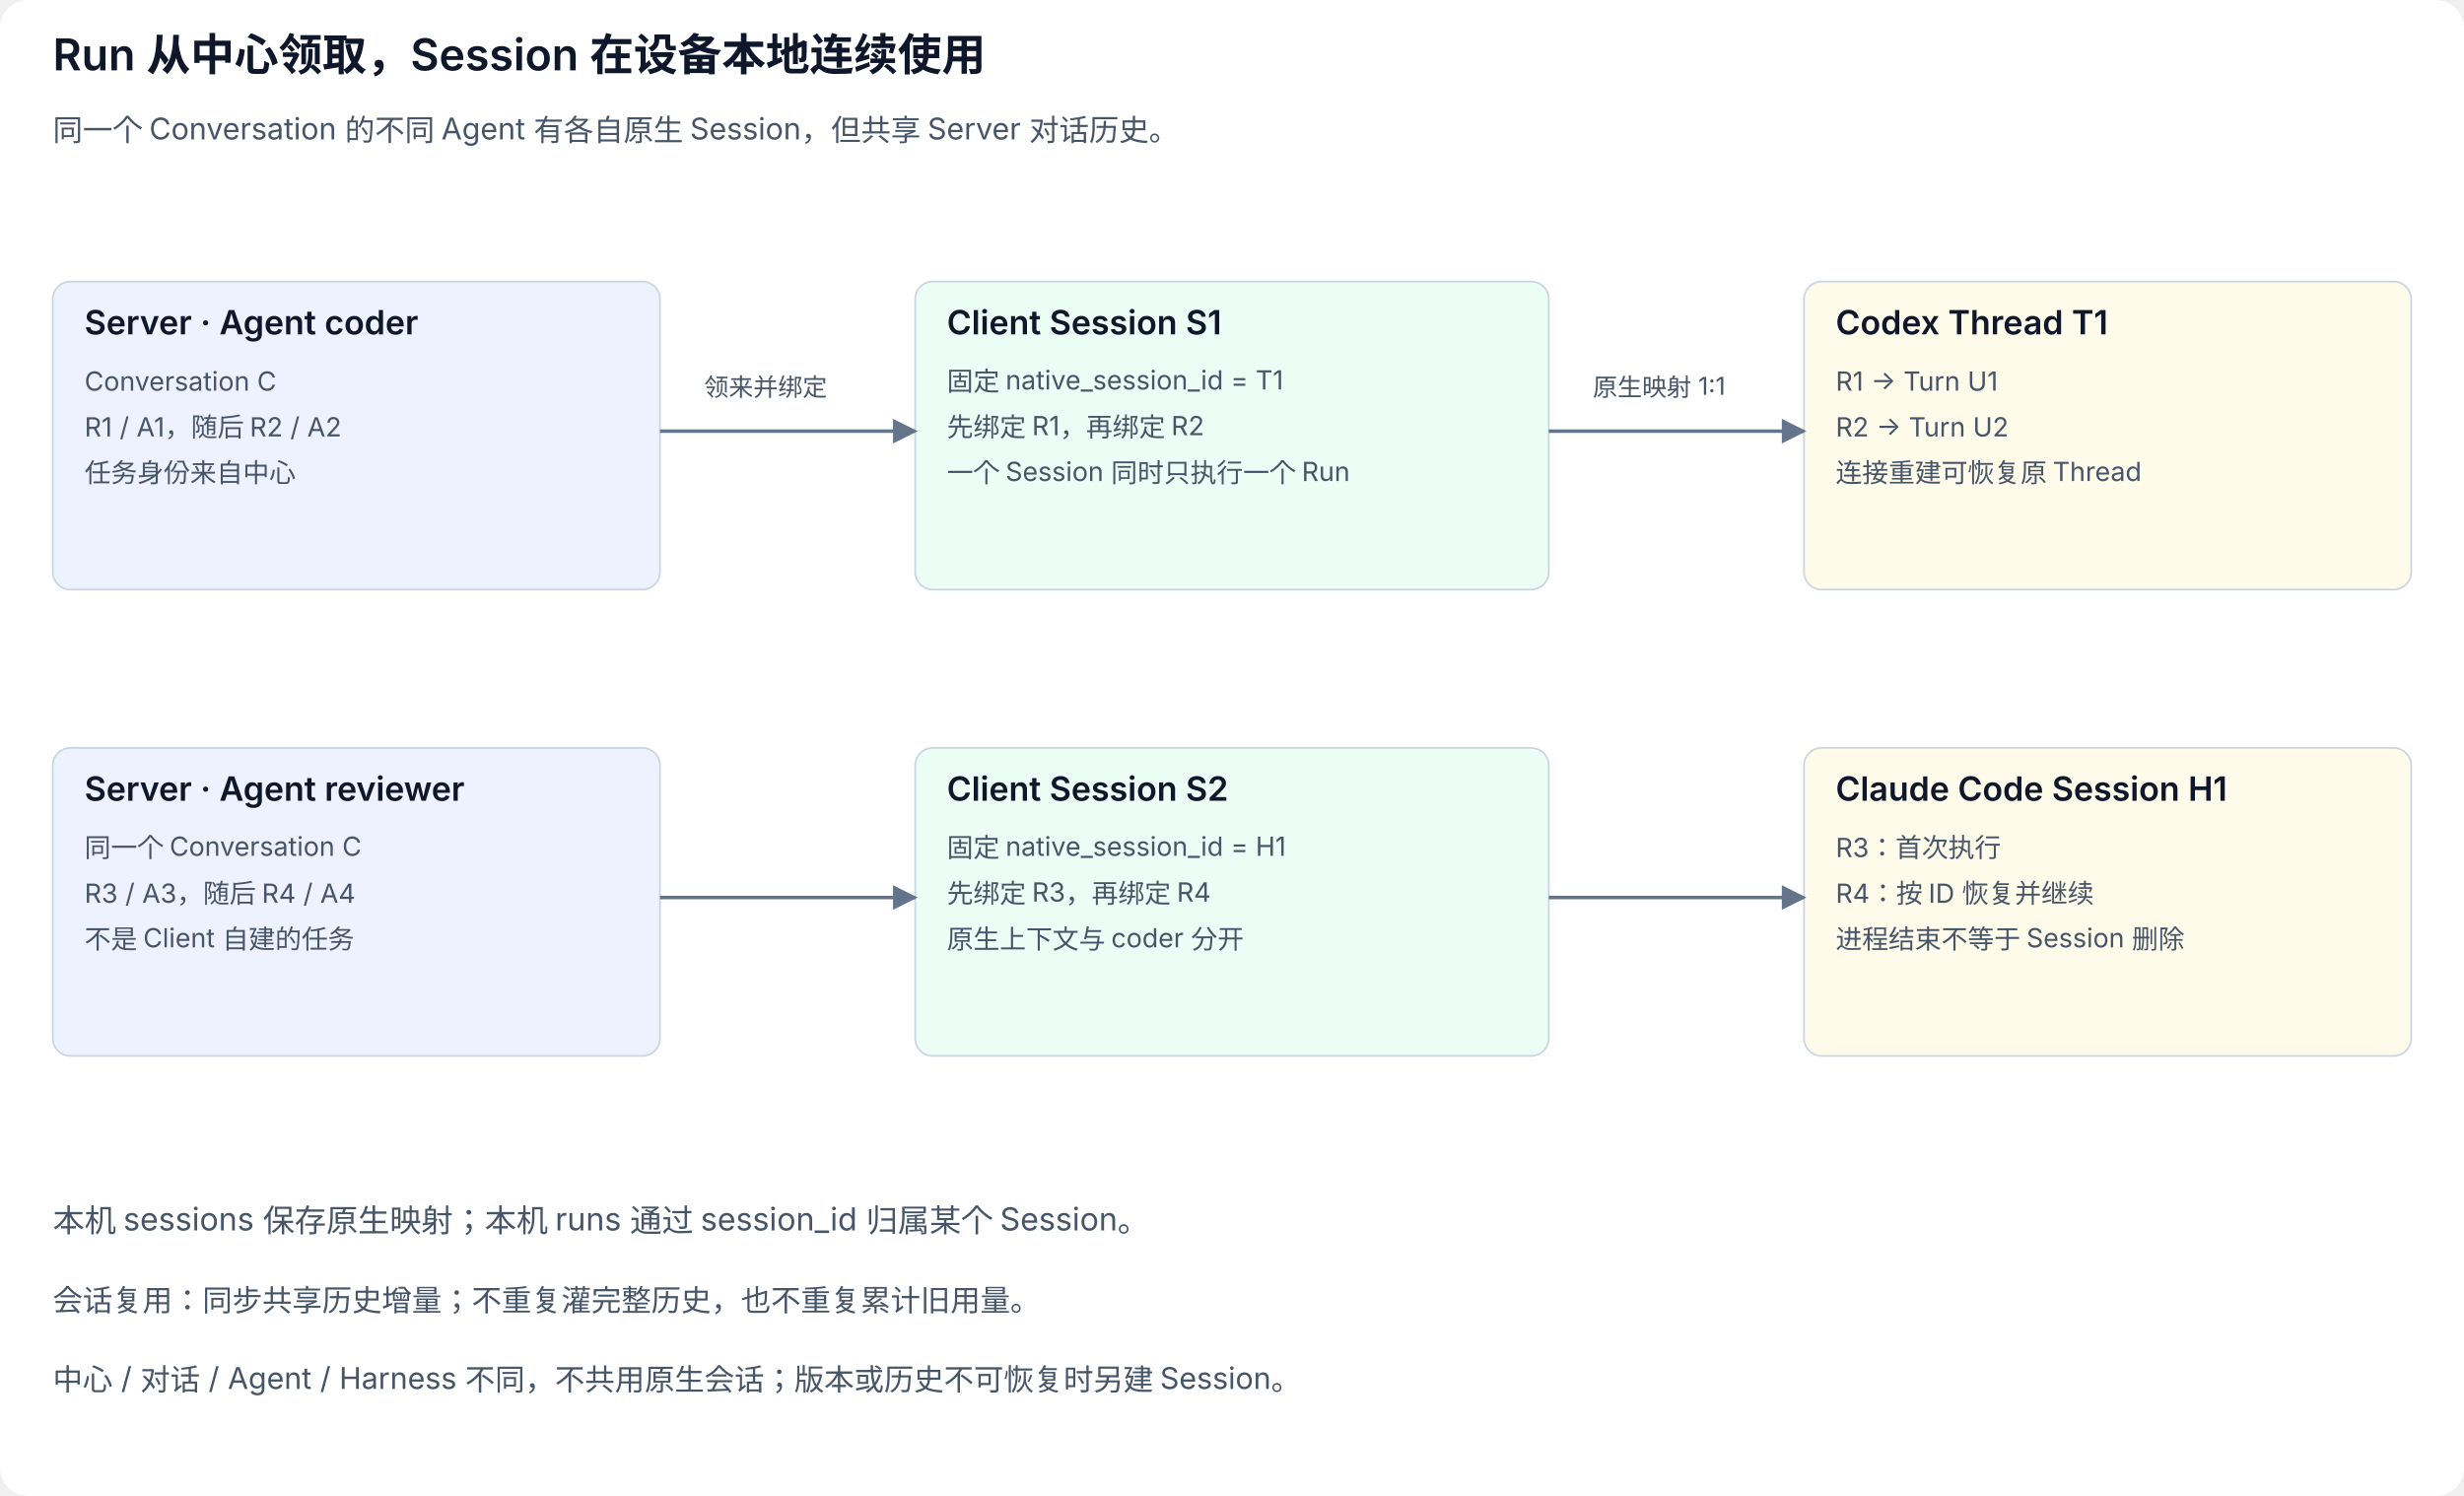
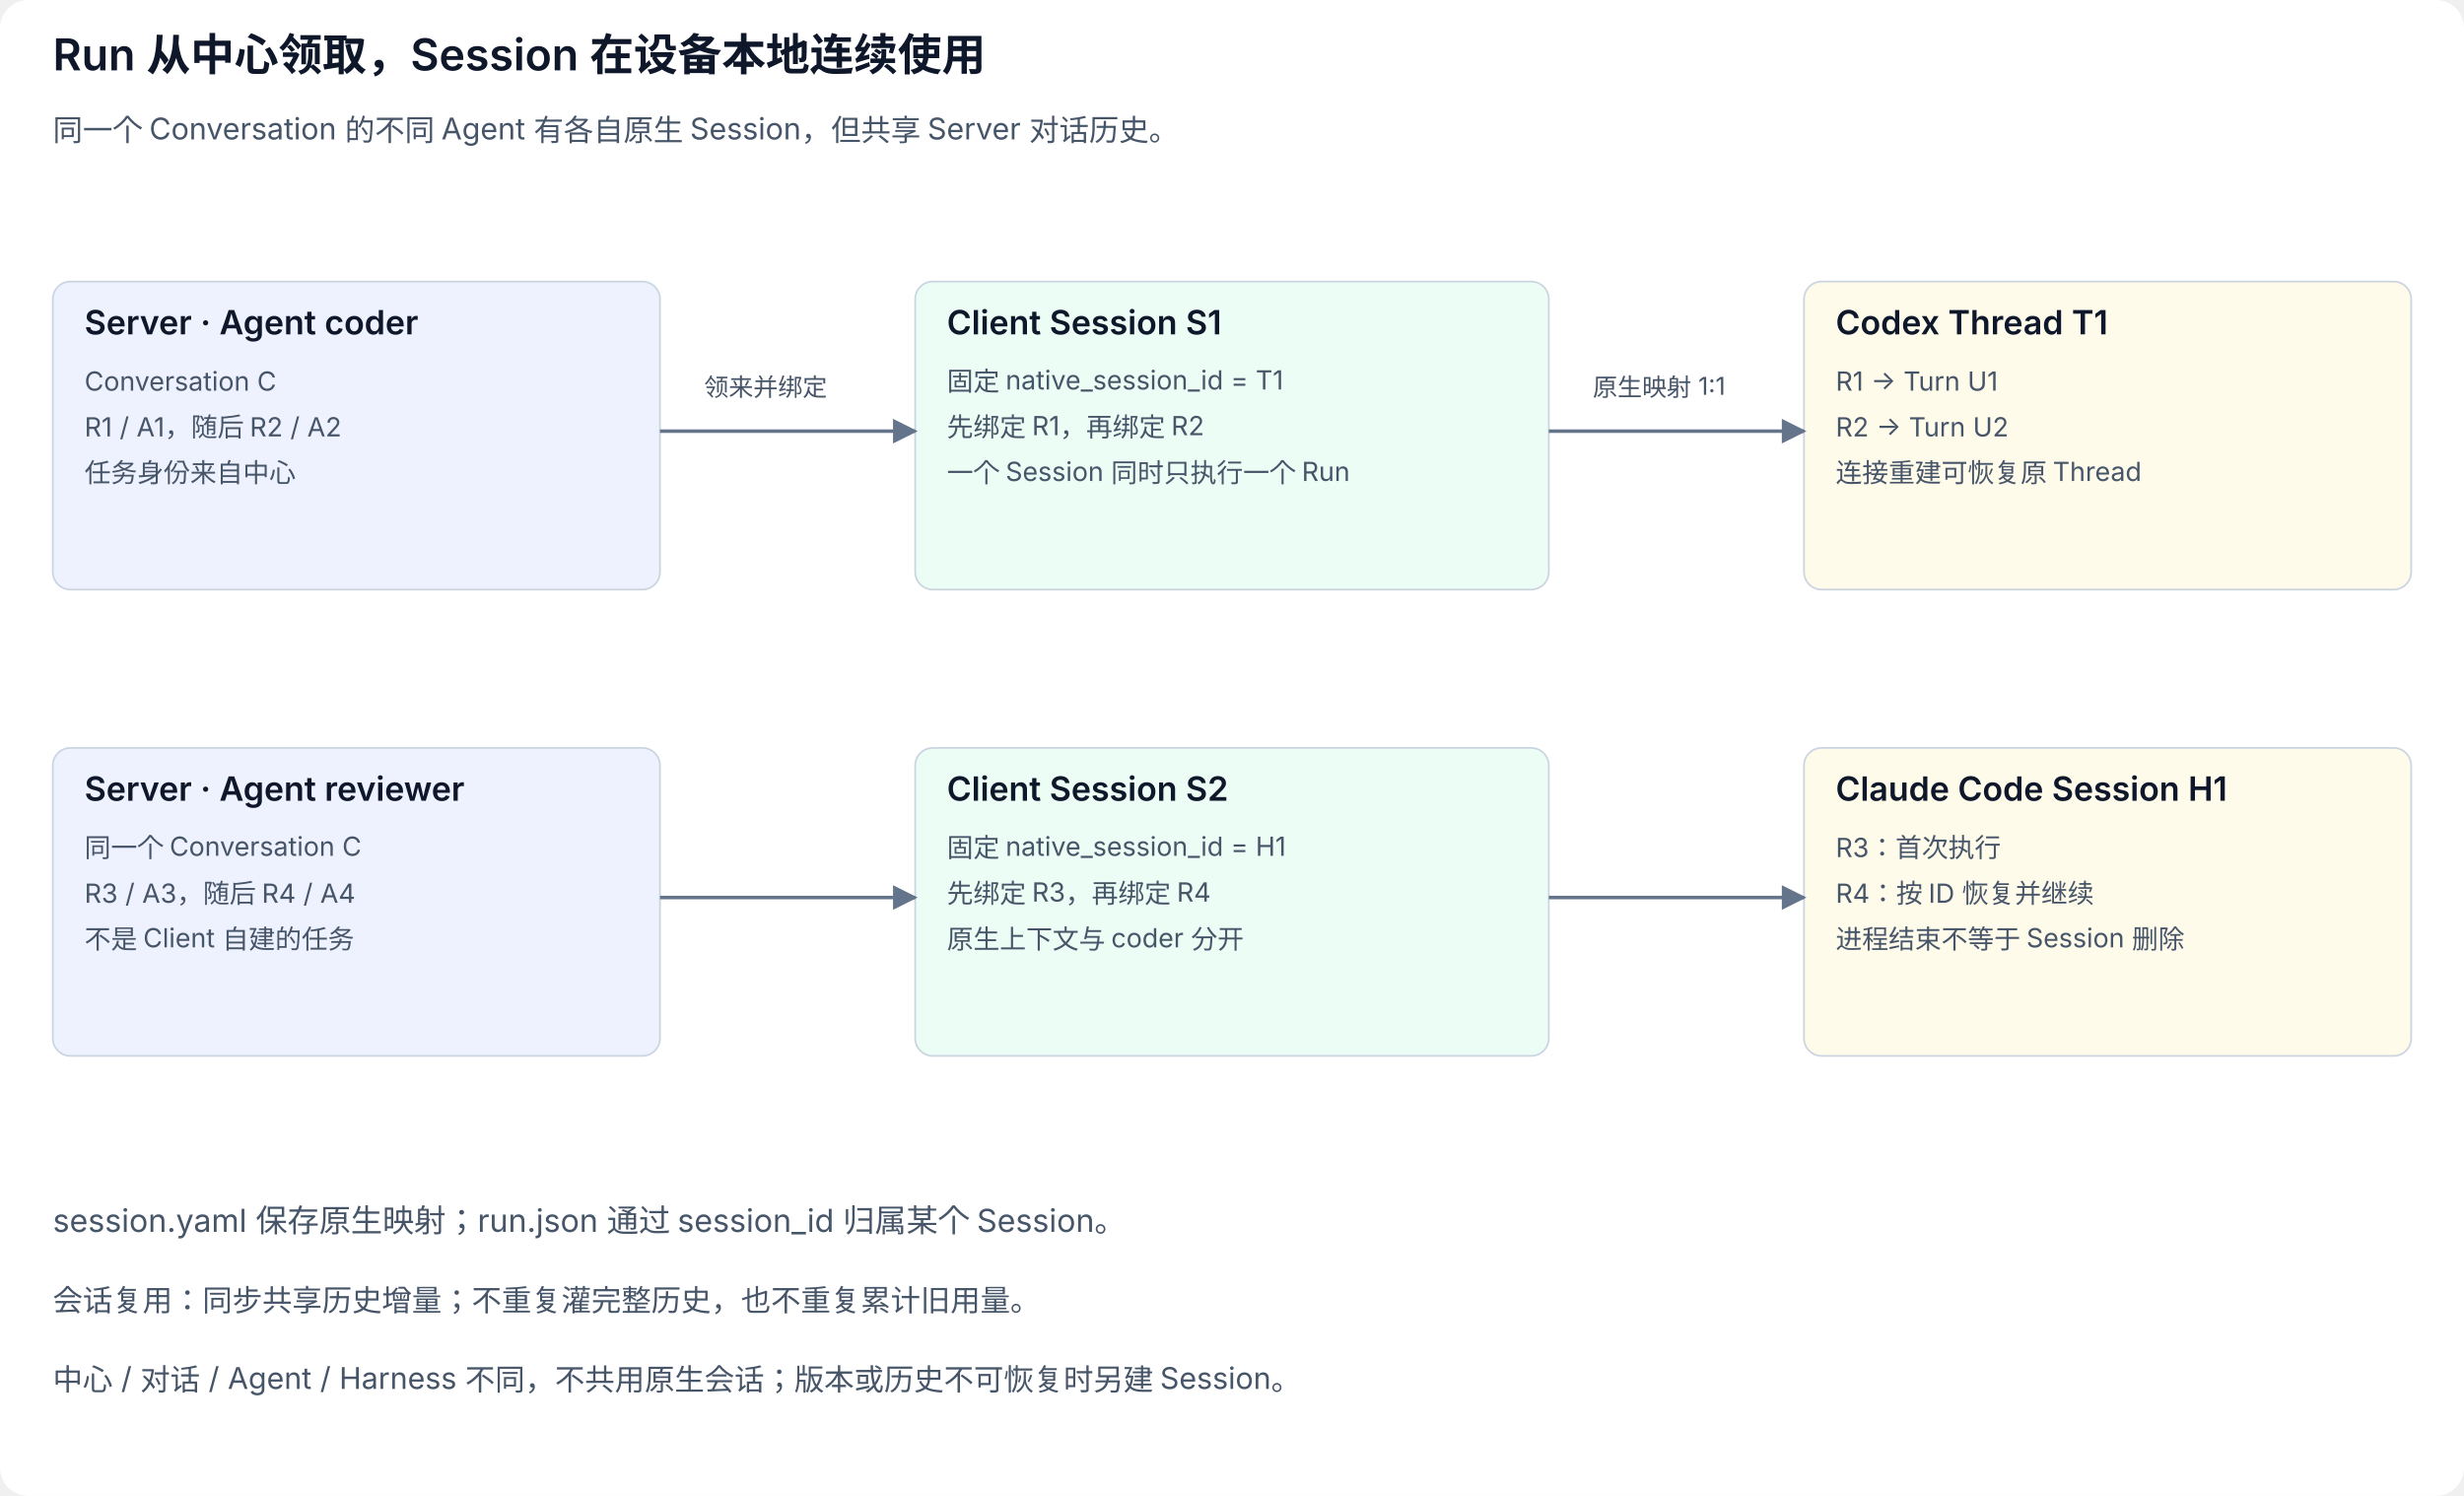
<svg xmlns="http://www.w3.org/2000/svg" width="1400" height="850" viewBox="0 0 1400 850" font-family="-apple-system, Segoe UI, PingFang SC, Microsoft YaHei, sans-serif" role="img" aria-labelledby="title desc">
  <defs>
    <marker id="a" viewBox="0 0 10 10" refX="9" refY="5" markerWidth="7" markerHeight="7" orient="auto-start-reverse">
      <path d="M0,0 L10,5 L0,10 z" fill="#64748b" />
    </marker>
  </defs>
  <rect width="1400" height="850" rx="16" fill="white" />
  <text x="30" y="40" font-size="25" fill="#0f172a" font-weight="600">Run 从中心领取，Session 在设备本地连续使用</text>
  <text x="30" y="80" font-size="17" fill="#475569">同一个 Conversation 的不同 Agent 有各自原生 Session，但共享 Server 对话历史。</text>
  <rect x="30" y="160" width="345" height="175" rx="10" fill="#eef2ff" stroke="#cbd5e1" />
  <text x="48" y="190" font-size="19" fill="#0f172a" font-weight="600">Server · Agent coder</text>
  <text x="48" y="222" font-size="15" fill="#475569">Conversation C</text>
  <text x="48" y="248" font-size="15" fill="#475569">R1 / A1，随后 R2 / A2</text>
  <text x="48" y="274" font-size="15" fill="#475569">任务身份来自中心</text>
  <rect x="520" y="160" width="360" height="175" rx="10" fill="#ecfdf5" stroke="#cbd5e1" />
  <text x="538" y="190" font-size="19" fill="#0f172a" font-weight="600">Client Session S1</text>
  <text x="538" y="222" font-size="15" fill="#475569">固定 native_session_id = T1</text>
  <text x="538" y="248" font-size="15" fill="#475569">先绑定 R1，再绑定 R2</text>
  <text x="538" y="274" font-size="15" fill="#475569">一个 Session 同时只执行一个 Run</text>
  <rect x="1025" y="160" width="345" height="175" rx="10" fill="#fffbeb" stroke="#cbd5e1" />
  <text x="1043" y="190" font-size="19" fill="#0f172a" font-weight="600">Codex Thread T1</text>
  <text x="1043" y="222" font-size="15" fill="#475569">R1 → Turn U1</text>
  <text x="1043" y="248" font-size="15" fill="#475569">R2 → Turn U2</text>
  <text x="1043" y="274" font-size="15" fill="#475569">连接重建可恢复原 Thread</text>
  <path d="M375 245 H520" fill="none" stroke="#64748b" stroke-width="2" marker-end="url(#a)" />
  <text x="400" y="225" font-size="14" fill="#475569">领来并绑定</text>
  <path d="M880 245 H1025" fill="none" stroke="#64748b" stroke-width="2" marker-end="url(#a)" />
  <text x="905" y="225" font-size="14" fill="#475569">原生映射 1:1</text>
  <rect x="30" y="425" width="345" height="175" rx="10" fill="#eef2ff" stroke="#cbd5e1" />
  <text x="48" y="455" font-size="19" fill="#0f172a" font-weight="600">Server · Agent reviewer</text>
  <text x="48" y="487" font-size="15" fill="#475569">同一个 Conversation C</text>
  <text x="48" y="513" font-size="15" fill="#475569">R3 / A3，随后 R4 / A4</text>
  <text x="48" y="539" font-size="15" fill="#475569">不是 Client 自建的任务</text>
  <rect x="520" y="425" width="360" height="175" rx="10" fill="#ecfdf5" stroke="#cbd5e1" />
  <text x="538" y="455" font-size="19" fill="#0f172a" font-weight="600">Client Session S2</text>
  <text x="538" y="487" font-size="15" fill="#475569">固定 native_session_id = H1</text>
  <text x="538" y="513" font-size="15" fill="#475569">先绑定 R3，再绑定 R4</text>
  <text x="538" y="539" font-size="15" fill="#475569">原生上下文与 coder 分开</text>
  <rect x="1025" y="425" width="345" height="175" rx="10" fill="#fffbeb" stroke="#cbd5e1" />
  <text x="1043" y="455" font-size="19" fill="#0f172a" font-weight="600">Claude Code Session H1</text>
  <text x="1043" y="487" font-size="15" fill="#475569">R3：首次执行</text>
  <text x="1043" y="513" font-size="15" fill="#475569">R4：按 ID 恢复并继续</text>
  <text x="1043" y="539" font-size="15" fill="#475569">进程结束不等于 Session 删除</text>
  <path d="M375 510 H520" fill="none" stroke="#64748b" stroke-width="2" marker-end="url(#a)" />
  <path d="M880 510 H1025" fill="none" stroke="#64748b" stroke-width="2" marker-end="url(#a)" />
-   <text x="30" y="700" font-size="18" fill="#475569">本机 sessions 保存原生映射；本机 runs 通过 session_id 归属某个 Session。</text>
+   <text x="30" y="700" font-size="18" fill="#475569">session.yaml 保存原生映射；run.json 通过 session_id 归属某个 Session。</text>
  <text x="30" y="745" font-size="17" fill="#475569">会话复用：同步共享历史增量；不重复灌完整历史，也不重复累计旧用量。</text>
  <text x="30" y="790" font-size="17" fill="#475569">中心 / 对话 / Agent / Harness 不同，不共用原生会话；版本或历史不可恢复时另建 Session。</text>
</svg>
